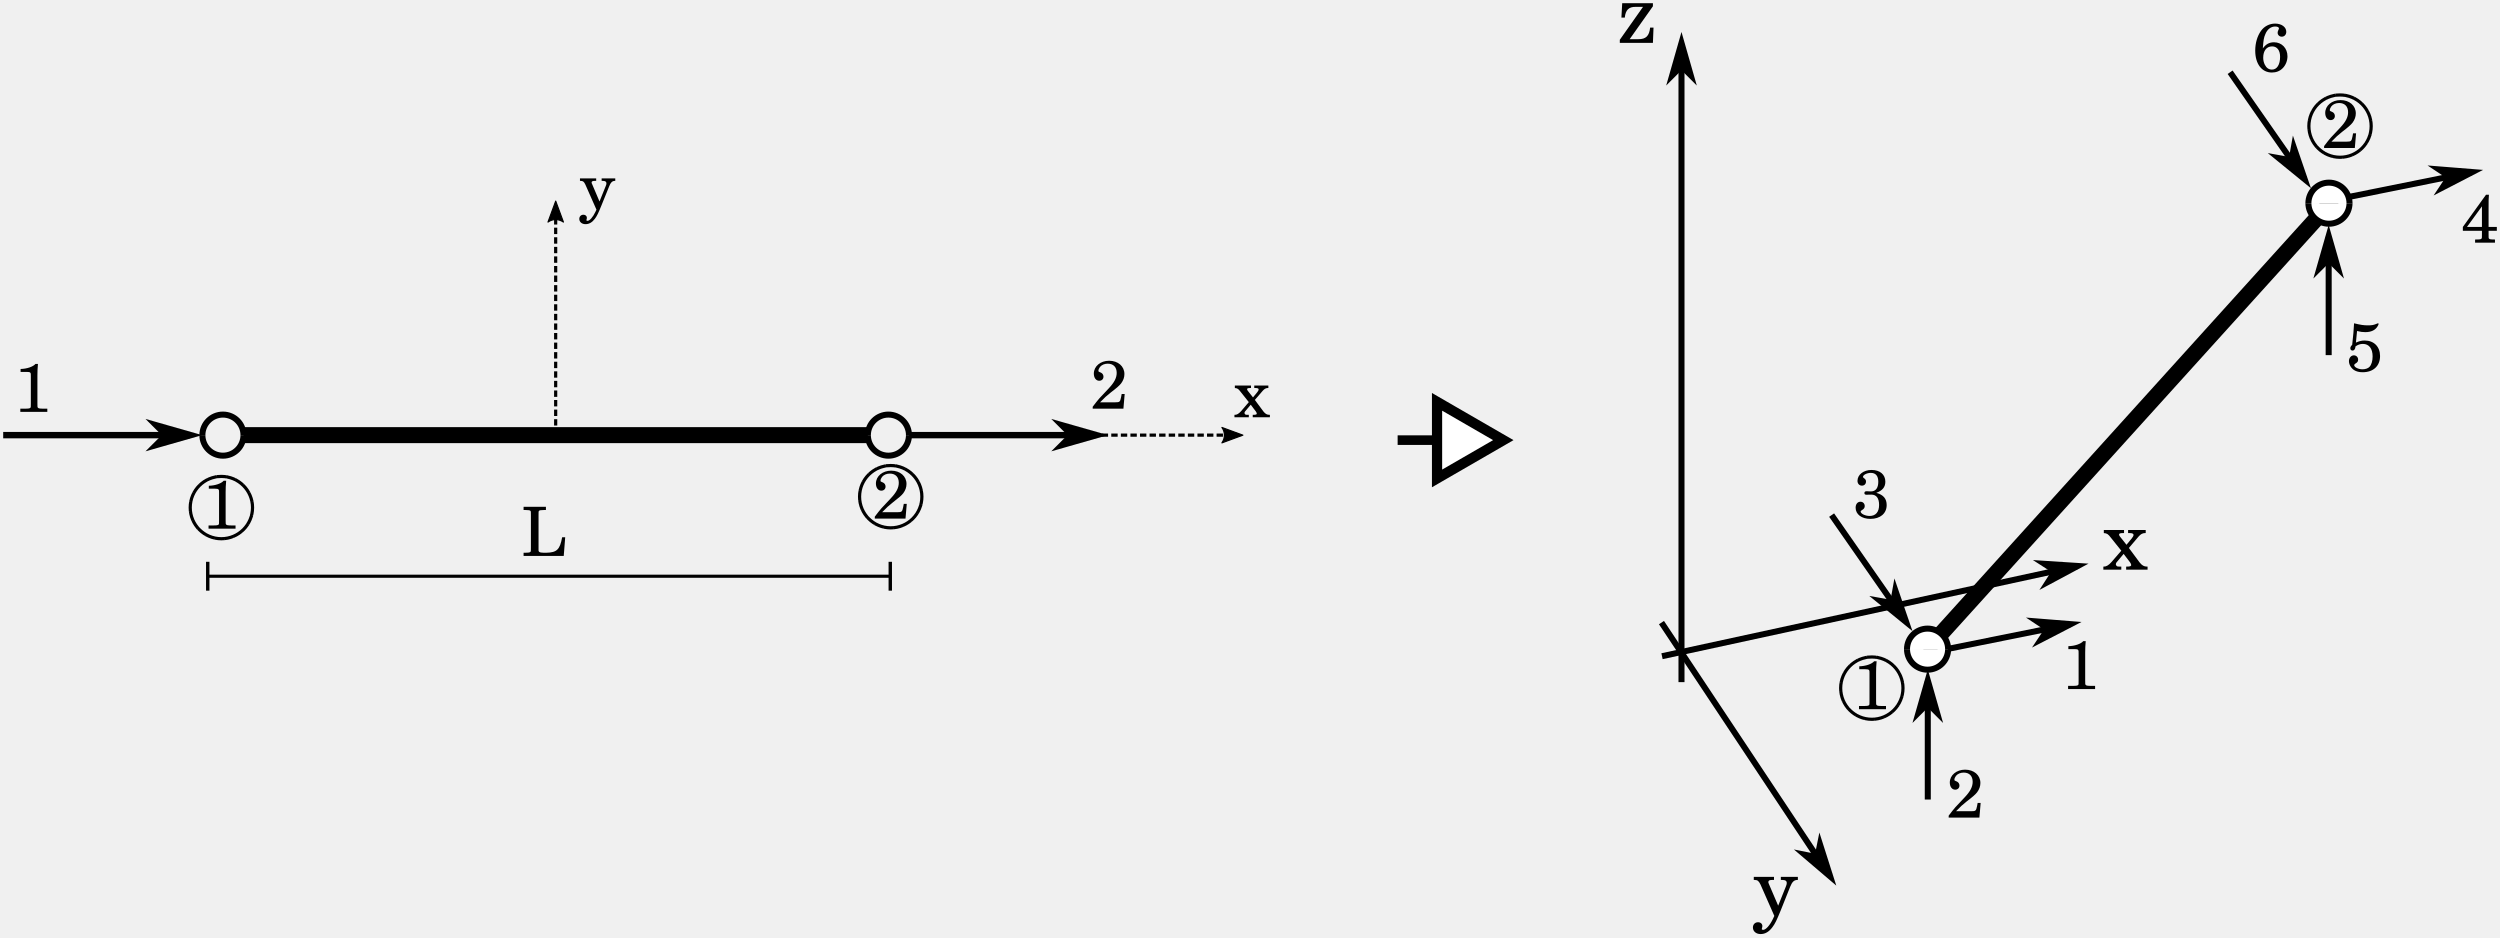
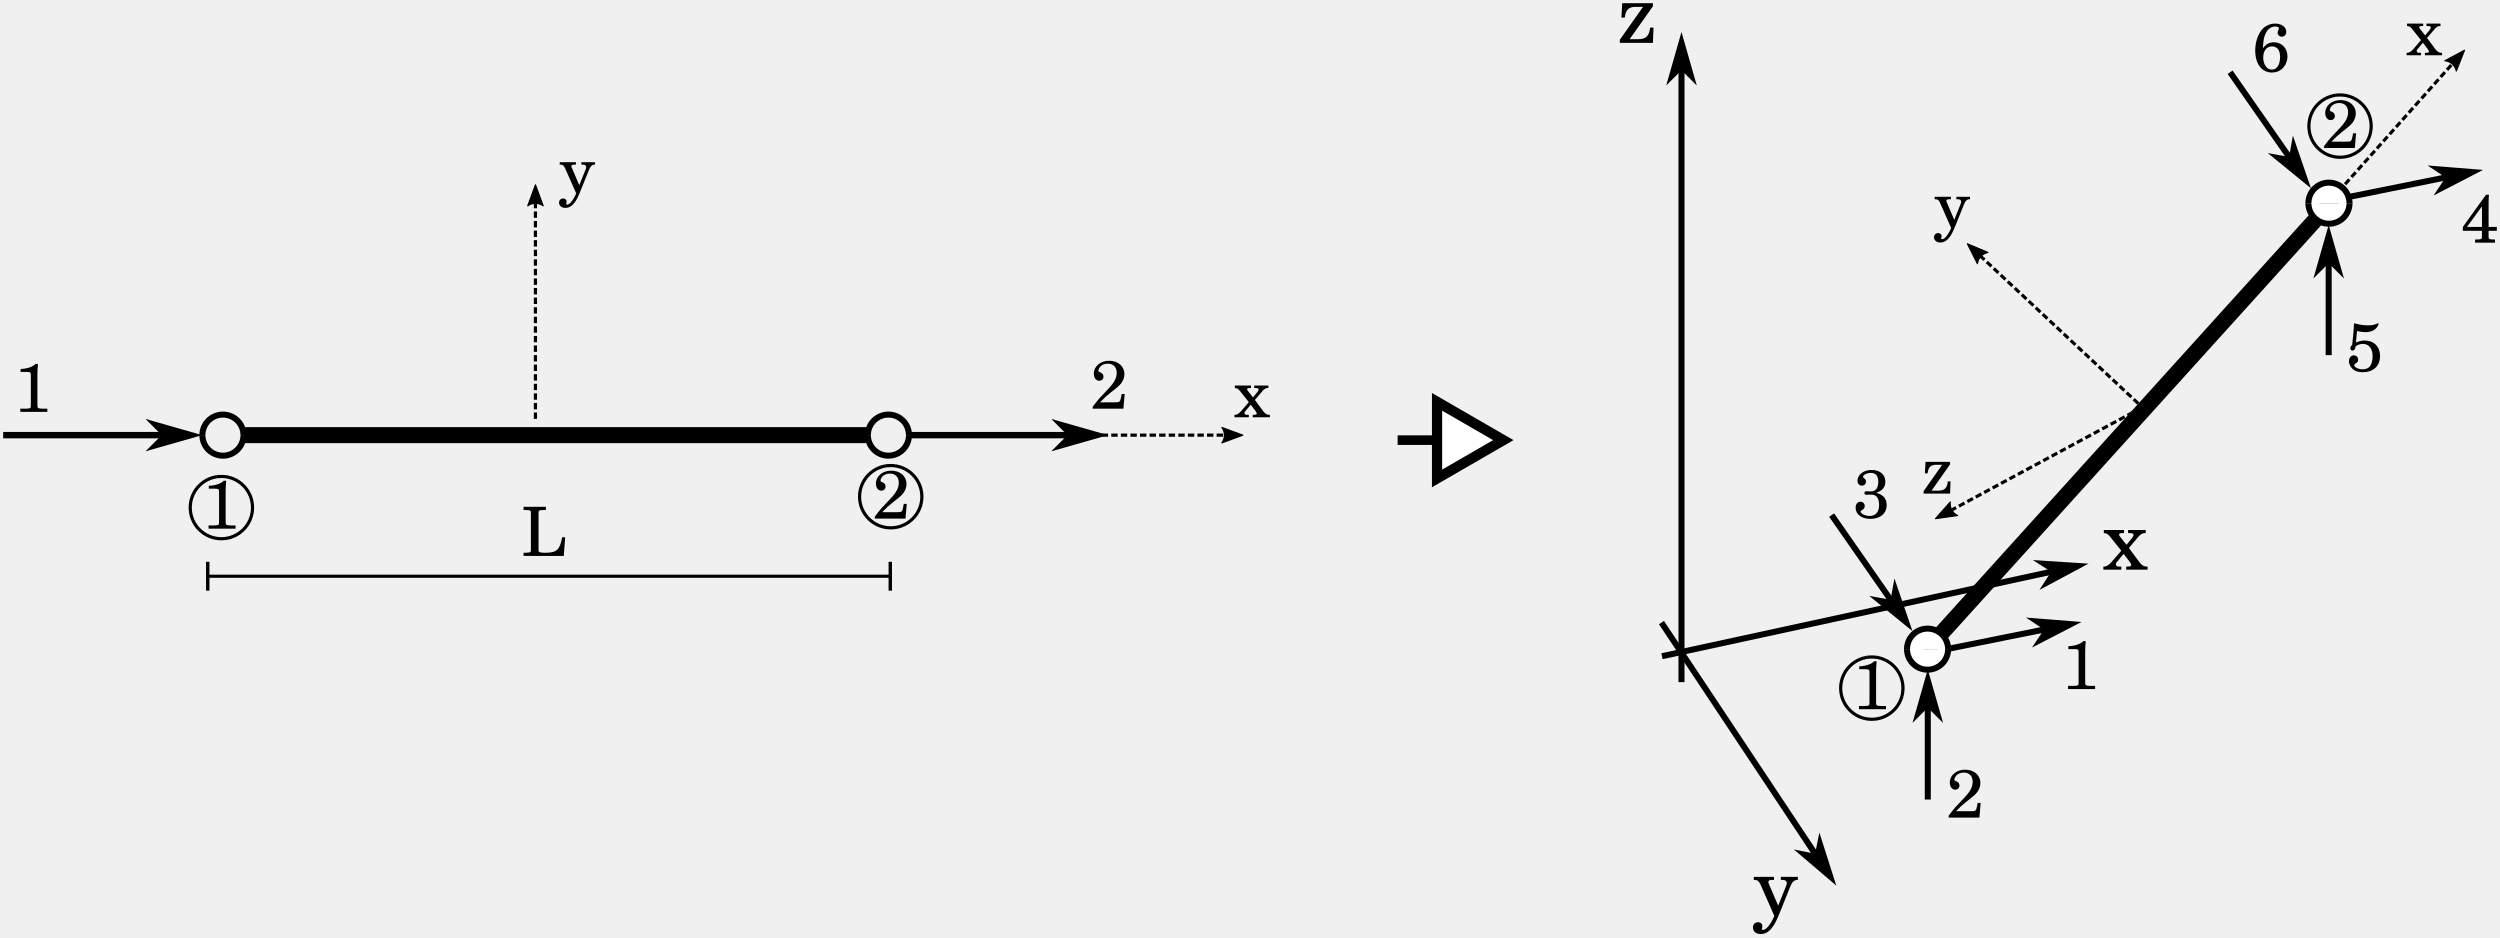
<svg xmlns="http://www.w3.org/2000/svg" version="1.1" id="svg4504" xml:space="preserve" width="783.357" height="293.675" viewBox="0 0 783.357 293.675">
  <defs id="defs4508">
    <marker orient="auto" refY="0" refX="0" id="EmptyTriangleOutL" style="overflow:visible">
      <path id="path5186" d="M 5.77,0 -2.88,5 V -5 Z" style="fill:#ffffff;fill-rule:evenodd;stroke:#000000;stroke-width:1pt;stroke-opacity:1" transform="matrix(0.8,0,0,0.8,-4.8,0)" />
    </marker>
    <marker orient="auto" refY="0" refX="0" id="Tail" style="overflow:visible">
      <g id="g5074" transform="scale(-1.2)" style="fill:#000000;fill-opacity:1;stroke:#000000;stroke-opacity:1">
        <path id="path5062" d="M -3.805,-3.959 0.544,0" style="fill:#000000;fill-opacity:1;fill-rule:evenodd;stroke:#000000;stroke-width:0.8;stroke-linecap:round;stroke-opacity:1" />
        <path id="path5064" d="M -1.287,-3.959 3.062,0" style="fill:#000000;fill-opacity:1;fill-rule:evenodd;stroke:#000000;stroke-width:0.8;stroke-linecap:round;stroke-opacity:1" />
        <path id="path5066" d="M 1.305,-3.959 5.654,0" style="fill:#000000;fill-opacity:1;fill-rule:evenodd;stroke:#000000;stroke-width:0.8;stroke-linecap:round;stroke-opacity:1" />
        <path id="path5068" d="M -3.805,4.178 0.544,0.22" style="fill:#000000;fill-opacity:1;fill-rule:evenodd;stroke:#000000;stroke-width:0.8;stroke-linecap:round;stroke-opacity:1" />
        <path id="path5070" d="M -1.287,4.178 3.062,0.22" style="fill:#000000;fill-opacity:1;fill-rule:evenodd;stroke:#000000;stroke-width:0.8;stroke-linecap:round;stroke-opacity:1" />
        <path id="path5072" d="M 1.305,4.178 5.654,0.22" style="fill:#000000;fill-opacity:1;fill-rule:evenodd;stroke:#000000;stroke-width:0.8;stroke-linecap:round;stroke-opacity:1" />
      </g>
    </marker>
    <marker orient="auto" refY="0" refX="0" id="Arrow1Lend" style="overflow:visible">
      <path id="path5029" d="M 0,0 5,-5 -12.5,0 5,5 Z" style="fill:#000000;fill-opacity:1;fill-rule:evenodd;stroke:#000000;stroke-width:1pt;stroke-opacity:1" transform="matrix(-0.8,0,0,-0.8,-10,0)" />
    </marker>
    <marker style="overflow:visible" id="marker7562" refX="0" refY="0" orient="auto">
      <path transform="scale(-0.6)" d="M 8.719,4.034 -2.207,0.016 8.719,-4.002 c -1.745,2.372 -1.735,5.617 -6e-7,8.035 z" style="fill:#000000;fill-opacity:1;fill-rule:evenodd;stroke:#000000;stroke-width:0.625;stroke-linejoin:round;stroke-opacity:1" id="path7560" />
    </marker>
    <marker orient="auto" refY="0" refX="0" id="Arrow1Mstart" style="overflow:visible">
      <path id="path7158" d="M 0,0 5,-5 -12.5,0 5,5 Z" style="fill:#000000;fill-opacity:1;fill-rule:evenodd;stroke:#000000;stroke-width:1pt;stroke-opacity:1" transform="matrix(0.4,0,0,0.4,4,0)" />
    </marker>
    <marker orient="auto" refY="0" refX="0" id="StopL" style="overflow:visible">
      <path id="path4840" d="M 0,5.65 V -5.65" style="fill:none;fill-opacity:0.75;fill-rule:evenodd;stroke:#000000;stroke-width:1pt;stroke-opacity:1" transform="scale(0.8)" />
    </marker>
    <marker orient="auto" refY="0" refX="0" id="marker5035" style="overflow:visible">
      <path id="path5033" style="fill:#000000;fill-opacity:1;fill-rule:evenodd;stroke:#000000;stroke-width:0.625;stroke-linejoin:round;stroke-opacity:1" d="M 8.719,4.034 -2.207,0.016 8.719,-4.002 c -1.745,2.372 -1.735,5.617 -6e-7,8.035 z" transform="scale(-0.6)" />
    </marker>
    <marker style="overflow:visible" id="marker4995" refX="0" refY="0" orient="auto">
      <path transform="matrix(-0.3,0,0,-0.3,0.69,0)" d="M 8.719,4.034 -2.207,0.016 8.719,-4.002 c -1.745,2.372 -1.735,5.617 -6e-7,8.035 z" style="fill:#000000;fill-opacity:1;fill-rule:evenodd;stroke:#000000;stroke-width:0.625;stroke-linejoin:round;stroke-opacity:1" id="path4993" />
    </marker>
    <marker style="overflow:visible" id="marker4919" refX="0" refY="0" orient="auto">
      <path transform="scale(-0.6)" d="M 8.719,4.034 -2.207,0.016 8.719,-4.002 c -1.745,2.372 -1.735,5.617 -6e-7,8.035 z" style="fill:#000000;fill-opacity:1;fill-rule:evenodd;stroke:#000000;stroke-width:0.625;stroke-linejoin:round;stroke-opacity:1" id="path4917" />
    </marker>
    <marker style="overflow:visible" id="marker4835" refX="0" refY="0" orient="auto">
      <path transform="matrix(-0.4,0,0,-0.4,-4,0)" style="fill:#000000;fill-opacity:1;fill-rule:evenodd;stroke:#000000;stroke-width:1pt;stroke-opacity:1" d="M 0,0 5,-5 -12.5,0 5,5 Z" id="path4833" />
    </marker>
    <marker orient="auto" refY="0" refX="0" id="Arrow1Mend" style="overflow:visible">
      <path id="path4661" d="M 0,0 5,-5 -12.5,0 5,5 Z" style="fill:#000000;fill-opacity:1;fill-rule:evenodd;stroke:#000000;stroke-width:1pt;stroke-opacity:1" transform="matrix(-0.4,0,0,-0.4,-4,0)" />
    </marker>
    <clipPath clipPathUnits="userSpaceOnUse" id="clipPath4522">
      <path d="m 720,969.602 h 6980.4 v 4010.4 H 720 Z" id="path4520" />
    </clipPath>
    <marker orient="auto" refY="0" refX="0" id="Arrow1Mend-3" style="overflow:visible">
      <path id="path4661-6" d="M 0,0 5,-5 -12.5,0 5,5 Z" style="fill:#000000;fill-opacity:1;fill-rule:evenodd;stroke:#000000;stroke-width:1pt;stroke-opacity:1" transform="matrix(-0.4,0,0,-0.4,-4,0)" />
    </marker>
    <marker orient="auto" refY="0" refX="0" id="StopL-0" style="overflow:visible">
      <path id="path4840-9" d="M 0,5.65 V -5.65" style="fill:none;fill-opacity:0.75;fill-rule:evenodd;stroke:#000000;stroke-width:1pt;stroke-opacity:1" transform="scale(0.8)" />
    </marker>
    <marker orient="auto" refY="0" refX="0" id="marker5121" style="overflow:visible">
      <path id="path5119" d="M 0,5.65 V -5.65" style="fill:none;fill-opacity:0.75;fill-rule:evenodd;stroke:#000000;stroke-width:1pt;stroke-opacity:1" transform="scale(0.8)" />
    </marker>
    <marker orient="auto" refY="0" refX="0" id="StopL-3" style="overflow:visible">
      <path id="path4840-6" d="M 0,5.65 V -5.65" style="fill:none;fill-opacity:0.75;fill-rule:evenodd;stroke:#000000;stroke-width:1pt;stroke-opacity:1" transform="scale(0.8)" />
    </marker>
    <marker orient="auto" refY="0" refX="0" id="marker4618" style="overflow:visible">
      <path id="path4616" d="M 0,5.65 V -5.65" style="fill:none;fill-opacity:0.75;fill-rule:evenodd;stroke:#000000;stroke-width:1pt;stroke-opacity:1" transform="scale(0.8)" />
    </marker>
    <marker orient="auto" refY="0" refX="0" id="Arrow1Mend-36" style="overflow:visible">
      <path id="path4661-7" d="M 0,0 5,-5 -12.5,0 5,5 Z" style="fill:#000000;fill-opacity:1;fill-rule:evenodd;stroke:#000000;stroke-width:1pt;stroke-opacity:1" transform="matrix(-0.4,0,0,-0.4,-4,0)" />
    </marker>
    <marker orient="auto" refY="0" refX="0" id="Arrow1Mend-36-5" style="overflow:visible">
      <path id="path4661-7-3" d="M 0,0 5,-5 -12.5,0 5,5 Z" style="fill:#000000;fill-opacity:1;fill-rule:evenodd;stroke:#000000;stroke-width:1pt;stroke-opacity:1" transform="matrix(-0.4,0,0,-0.4,-4,0)" />
    </marker>
    <marker orient="auto" refY="0" refX="0" id="Arrow1Mend-36-5-2" style="overflow:visible">
      <path id="path4661-7-3-7" d="M 0,0 5,-5 -12.5,0 5,5 Z" style="fill:#000000;fill-opacity:1;fill-rule:evenodd;stroke:#000000;stroke-width:1pt;stroke-opacity:1" transform="matrix(-0.4,0,0,-0.4,-4,0)" />
    </marker>
    <marker orient="auto" refY="0" refX="0" id="Arrow1Mend-36-0" style="overflow:visible">
      <path id="path4661-7-9" d="M 0,0 5,-5 -12.5,0 5,5 Z" style="fill:#000000;fill-opacity:1;fill-rule:evenodd;stroke:#000000;stroke-width:1pt;stroke-opacity:1" transform="matrix(-0.4,0,0,-0.4,-4,0)" />
    </marker>
    <marker orient="auto" refY="0" refX="0" id="StopL-3-3" style="overflow:visible">
      <path id="path4840-6-6" d="M 0,5.65 V -5.65" style="fill:none;fill-opacity:0.75;fill-rule:evenodd;stroke:#000000;stroke-width:1pt;stroke-opacity:1" transform="scale(0.8)" />
    </marker>
    <marker orient="auto" refY="0" refX="0" id="marker6906" style="overflow:visible">
      <path id="path6904" d="M 0,5.65 V -5.65" style="fill:none;fill-opacity:0.75;fill-rule:evenodd;stroke:#000000;stroke-width:1pt;stroke-opacity:1" transform="scale(0.8)" />
    </marker>
    <marker orient="auto" refY="0" refX="0" id="marker5035-2" style="overflow:visible">
      <path id="path5033-6" style="fill:#000000;fill-opacity:1;fill-rule:evenodd;stroke:#000000;stroke-width:0.625;stroke-linejoin:round;stroke-opacity:1" d="M 8.719,4.034 -2.207,0.016 8.719,-4.002 c -1.745,2.372 -1.735,5.617 -6e-7,8.035 z" transform="scale(-0.6)" />
    </marker>
    <marker orient="auto" refY="0" refX="0" id="StopL-2" style="overflow:visible">
      <path id="path4707-9" d="M 0,5.65 V -5.65" style="fill:none;fill-opacity:0.75;fill-rule:evenodd;stroke:#000000;stroke-width:1pt;stroke-opacity:1" transform="scale(0.8)" />
    </marker>
    <marker orient="auto" refY="0" refX="0" id="marker4816-1" style="overflow:visible">
      <path id="path4814-2" d="M 0,5.65 V -5.65" style="fill:none;fill-opacity:0.75;fill-rule:evenodd;stroke:#000000;stroke-width:1pt;stroke-opacity:1" transform="scale(0.8)" />
    </marker>
    <marker orient="auto" refY="0" refX="0" id="Arrow1Mend-367" style="overflow:visible">
      <path id="path4704" d="M 0,0 5,-5 -12.5,0 5,5 Z" style="fill:#000000;fill-opacity:1;fill-rule:evenodd;stroke:#000000;stroke-width:1pt;stroke-opacity:1" transform="matrix(-0.4,0,0,-0.4,-4,0)" />
    </marker>
    <marker style="overflow:visible" id="marker5131" refX="0" refY="0" orient="auto">
      <path transform="matrix(-0.4,0,0,-0.4,-4,0)" style="fill:#000000;fill-opacity:1;fill-rule:evenodd;stroke:#000000;stroke-width:1pt;stroke-opacity:1" d="M 0,0 5,-5 -12.5,0 5,5 Z" id="path5129" />
    </marker>
    <marker style="overflow:visible" id="marker7769" refX="0" refY="0" orient="auto">
      <path transform="matrix(-0.4,0,0,-0.4,-4,0)" style="fill:#000000;fill-opacity:1;fill-rule:evenodd;stroke:#000000;stroke-width:1pt;stroke-opacity:1" d="M 0,0 5,-5 -12.5,0 5,5 Z" id="path7767" />
    </marker>
    <marker style="overflow:visible" id="marker7769-6" refX="0" refY="0" orient="auto">
      <path transform="matrix(-0.4,0,0,-0.4,-4,0)" style="fill:#000000;fill-opacity:1;fill-rule:evenodd;stroke:#000000;stroke-width:1pt;stroke-opacity:1" d="M 0,0 5,-5 -12.5,0 5,5 Z" id="path7767-1" />
    </marker>
    <marker style="overflow:visible" id="marker5131-8" refX="0" refY="0" orient="auto">
      <path transform="matrix(-0.4,0,0,-0.4,-4,0)" style="fill:#000000;fill-opacity:1;fill-rule:evenodd;stroke:#000000;stroke-width:1pt;stroke-opacity:1" d="M 0,0 5,-5 -12.5,0 5,5 Z" id="path5129-7" />
    </marker>
    <marker style="overflow:visible" id="marker7769-6-7" refX="0" refY="0" orient="auto">
      <path transform="matrix(-0.4,0,0,-0.4,-4,0)" style="fill:#000000;fill-opacity:1;fill-rule:evenodd;stroke:#000000;stroke-width:1pt;stroke-opacity:1" d="M 0,0 5,-5 -12.5,0 5,5 Z" id="path7767-1-3" />
    </marker>
    <marker orient="auto" refY="0" refX="0" id="Arrow1Mend-367-9-6" style="overflow:visible">
      <path id="path4704-2-1" d="M 0,0 5,-5 -12.5,0 5,5 Z" style="fill:#000000;fill-opacity:1;fill-rule:evenodd;stroke:#000000;stroke-width:1pt;stroke-opacity:1" transform="matrix(-0.4,0,0,-0.4,-4,0)" />
    </marker>
    <marker style="overflow:visible" id="marker5131-8-2" refX="0" refY="0" orient="auto">
      <path transform="matrix(-0.4,0,0,-0.4,-4,0)" style="fill:#000000;fill-opacity:1;fill-rule:evenodd;stroke:#000000;stroke-width:1pt;stroke-opacity:1" d="M 0,0 5,-5 -12.5,0 5,5 Z" id="path5129-7-9" />
    </marker>
    <marker orient="auto" refY="0" refX="0" id="Arrow1Mend-367-9-6-4" style="overflow:visible">
      <path id="path4704-2-1-7" d="M 0,0 5,-5 -12.5,0 5,5 Z" style="fill:#000000;fill-opacity:1;fill-rule:evenodd;stroke:#000000;stroke-width:1pt;stroke-opacity:1" transform="matrix(-0.4,0,0,-0.4,-4,0)" />
    </marker>
+     <marker style="overflow:visible" id="marker4919-3" refX="0" refY="0" orient="auto">
+       <path transform="scale(-0.6)" d="M 8.719,4.034 -2.207,0.016 8.719,-4.002 c -1.745,2.372 -1.735,5.617 -6e-7,8.035 z" style="fill:#000000;fill-opacity:1;fill-rule:evenodd;stroke:#000000;stroke-width:0.625;stroke-linejoin:round;stroke-opacity:1" id="path4917-6" />
+     </marker>
+     <marker orient="auto" refY="0" refX="0" id="marker5035-5" style="overflow:visible">
+       <path id="path5033-62" style="fill:#000000;fill-opacity:1;fill-rule:evenodd;stroke:#000000;stroke-width:0.625;stroke-linejoin:round;stroke-opacity:1" d="M 8.719,4.034 -2.207,0.016 8.719,-4.002 c -1.745,2.372 -1.735,5.617 -6e-7,8.035 z" transform="scale(-0.6)" />
+     </marker>
+     <marker orient="auto" refY="0" refX="0" id="marker5035-6" style="overflow:visible">
+       <path id="path5033-0" style="fill:#000000;fill-opacity:1;fill-rule:evenodd;stroke:#000000;stroke-width:0.625;stroke-linejoin:round;stroke-opacity:1" d="M 8.719,4.034 -2.207,0.016 8.719,-4.002 c -1.745,2.372 -1.735,5.617 -6e-7,8.035 z" transform="scale(-0.6)" />
+     </marker>
  </defs>
  <g id="g4512" transform="matrix(0,1.333333,1.333333,0,-108.7049,-331.431)">
    <path id="path4550" style="fill:none;stroke:#000000;stroke-width:3.75;stroke-linecap:butt;stroke-linejoin:miter;stroke-miterlimit:10;stroke-dasharray:none;stroke-opacity:1" d="m 350.833,138.751 v 146.731" />
    <g transform="matrix(0,0.100029,-0.0999711,0,795.2793,-86.35647)" id="g4590" style="stroke:#000000;stroke-width:14.173;stroke-miterlimit:10;stroke-dasharray:none">
      <path id="path4592" style="fill:none;stroke:#000000;stroke-width:14.173;stroke-linecap:butt;stroke-linejoin:miter;stroke-miterlimit:10;stroke-dasharray:none;stroke-opacity:1" d="m 3813.9,4445.75 c 0,26.67 -21.62,48.29 -48.3,48.29 -26.67,0 -48.29,-21.62 -48.29,-48.29" />
    </g>
    <g transform="matrix(0,0.100029,-0.0999711,0,795.2793,-86.35647)" id="g4594" style="stroke:#000000;stroke-width:14.173;stroke-miterlimit:10;stroke-dasharray:none">
      <path id="path4596" style="fill:none;stroke:#000000;stroke-width:14.173;stroke-linecap:butt;stroke-linejoin:miter;stroke-miterlimit:10;stroke-dasharray:none;stroke-opacity:1" d="m 3717.31,4445.75 c 0,-26.67 21.62,-48.3 48.29,-48.3 26.68,0 48.3,21.63 48.3,48.3" />
    </g>
    <g transform="matrix(0,0.100029,-0.0999711,0,795.2793,-86.35647)" id="g4598" style="stroke:#000000;stroke-width:14.173;stroke-miterlimit:10;stroke-dasharray:none">
      <path id="path4600" style="fill:none;stroke:#000000;stroke-width:14.173;stroke-linecap:butt;stroke-linejoin:miter;stroke-miterlimit:10;stroke-dasharray:none;stroke-opacity:1" d="m 2250.43,4445.75 c 0,26.67 -21.62,48.29 -48.3,48.29 -26.67,0 -48.29,-21.62 -48.29,-48.29" />
    </g>
    <g transform="matrix(0,0.100029,-0.0999711,0,795.2793,-86.35647)" id="g4602" style="stroke:#000000;stroke-width:14.173;stroke-miterlimit:10;stroke-dasharray:none">
      <path id="path4604" style="fill:none;stroke:#000000;stroke-width:14.173;stroke-linecap:butt;stroke-linejoin:miter;stroke-miterlimit:10;stroke-dasharray:none;stroke-opacity:1" d="m 2153.84,4445.75 c 0,-26.67 21.62,-48.3 48.29,-48.3 26.68,0 48.3,21.63 48.3,48.3" />
    </g>
-     <path style="fill:none;fill-rule:evenodd;stroke:#000000;stroke-width:0.75;stroke-linecap:butt;stroke-linejoin:miter;stroke-miterlimit:4;stroke-dasharray:1.5, 0.75;stroke-dashoffset:0;stroke-opacity:1;marker-end:url(#marker5035)" d="M 350.833,212.116 H 296.833" id="path4534" />
+     <path style="fill:none;fill-rule:evenodd;stroke:#000000;stroke-width:0.75;stroke-linecap:butt;stroke-linejoin:miter;stroke-miterlimit:4;stroke-dasharray:1.5, 0.75;stroke-dashoffset:0;stroke-opacity:1;marker-end:url(#marker5035)" d="M 343.418,584.053 306.549,544.597" id="path4534" />
    <path style="fill:none;fill-rule:evenodd;stroke:#000000;stroke-width:0.75;stroke-linecap:butt;stroke-linejoin:miter;stroke-miterlimit:4;stroke-dasharray:1.5, 0.75;stroke-dashoffset:0;stroke-opacity:1;marker-end:url(#marker4919)" d="m 350.833,331.435 v 41.18" id="path4536" />
-     <text xml:space="preserve" style="font-style:normal;font-variant:normal;font-weight:normal;font-stretch:normal;line-height:0%;font-family:'Century Schoolbook L';-inkscape-font-specification:'Century Schoolbook L';letter-spacing:0px;word-spacing:0px;fill:#000000;fill-opacity:1;stroke:none;stroke-width:0.75px;stroke-linecap:butt;stroke-linejoin:miter;stroke-opacity:1" x="217.622" y="297.956" id="text5075" transform="matrix(0,1,1,0,0,0)">
-       <tspan id="tspan5073" x="217.622" y="297.956" style="font-size:16px;line-height:1.25;stroke-width:0.75px">y</tspan>
-     </text>
    <text xml:space="preserve" style="font-style:normal;font-variant:normal;font-weight:normal;font-stretch:normal;line-height:0%;font-family:'Century Schoolbook L';-inkscape-font-specification:'Century Schoolbook L';letter-spacing:0px;word-spacing:0px;fill:#000000;fill-opacity:1;stroke:none;stroke-width:0.75px;stroke-linecap:butt;stroke-linejoin:miter;stroke-opacity:1" x="371.492" y="346.635" id="text5079" transform="matrix(0,1,1,0,0,0)">
      <tspan id="tspan5077" x="371.492" y="346.635" style="font-size:16px;line-height:1.25;stroke-width:0.75px">x</tspan>
    </text>
    <text xml:space="preserve" style="font-style:normal;font-variant:normal;font-weight:normal;font-stretch:normal;line-height:0%;font-family:'Century Schoolbook L';-inkscape-font-specification:'Century Schoolbook L';letter-spacing:0px;word-spacing:0px;fill:#000000;fill-opacity:1;stroke:none;stroke-width:0.75px;stroke-linecap:butt;stroke-linejoin:miter;stroke-opacity:1" x="128.947" y="372.807" id="text5453-9" transform="matrix(0,1,1,0,0,0)">
      <tspan id="tspan5451-1" x="128.947" y="372.807" style="font-size:16px;line-height:1.25;stroke-width:0.75px">1</tspan>
    </text>
    <text xml:space="preserve" style="font-style:normal;font-variant:normal;font-weight:normal;font-stretch:normal;line-height:0%;font-family:'Century Schoolbook L';-inkscape-font-specification:'Century Schoolbook L';letter-spacing:0px;word-spacing:0px;fill:#000000;fill-opacity:1;stroke:none;stroke-width:0.75px;stroke-linecap:butt;stroke-linejoin:miter;stroke-opacity:1" x="286.547" y="370.446" id="text5453-5-2" transform="matrix(0,1,1,0,0,0)">
      <tspan id="tspan5451-3-7" x="286.547" y="370.446" style="font-size:16px;line-height:1.25;stroke-width:0.75px">2</tspan>
    </text>
    <text xml:space="preserve" style="font-style:normal;font-variant:normal;font-weight:normal;font-stretch:normal;line-height:0%;font-family:'Century Schoolbook L';-inkscape-font-specification:'Century Schoolbook L';letter-spacing:0px;word-spacing:0px;fill:#000000;fill-opacity:1;stroke:none;stroke-width:0.75px;stroke-linecap:butt;stroke-linejoin:miter;stroke-opacity:1" x="84.709" y="345.364" id="text6096" transform="matrix(0,1,1,0,0,0)">
      <tspan id="tspan6094" x="84.709" y="345.364" style="font-size:16px;line-height:1.25;stroke-width:0.75px">1<tspan style="font-size:48.75%;baseline-shift:sub" id="tspan6098" />
      </tspan>
    </text>
    <text xml:space="preserve" style="font-style:normal;font-variant:normal;font-weight:normal;font-stretch:normal;line-height:0%;font-family:'Century Schoolbook L';-inkscape-font-specification:'Century Schoolbook L';letter-spacing:0px;word-spacing:0px;fill:#000000;fill-opacity:1;stroke:none;stroke-width:0.75px;stroke-linecap:butt;stroke-linejoin:miter;stroke-opacity:1" x="337.757" y="344.615" id="text6102" transform="matrix(0,1,1,0,0,0)">
      <tspan id="tspan6100" x="337.757" y="344.615" style="font-size:16px;line-height:1.25;stroke-width:0.75px">2<tspan style="font-size:48.75%;baseline-shift:sub" id="tspan6104" />
      </tspan>
    </text>
    <circle style="color:#000000;display:inline;overflow:visible;visibility:visible;opacity:1;fill:none;fill-opacity:1;fill-rule:nonzero;stroke:#000000;stroke-width:0.75;stroke-linecap:square;stroke-linejoin:round;stroke-miterlimit:4;stroke-dasharray:1.5, 0.75;stroke-dashoffset:0;stroke-opacity:1;marker:none;enable-background:accumulate" id="path4593" cx="133.555" cy="367.859" r="7.322" transform="matrix(0,1,1,0,0,0)" />
    <circle style="color:#000000;display:inline;overflow:visible;visibility:visible;opacity:1;fill:none;fill-opacity:1;fill-rule:nonzero;stroke:#000000;stroke-width:0.75;stroke-linecap:square;stroke-linejoin:round;stroke-miterlimit:4;stroke-dasharray:1.5, 0.75;stroke-dashoffset:0;stroke-opacity:1;marker:none;enable-background:accumulate" id="path4593-3" cx="290.856" cy="365.299" r="7.322" transform="matrix(0,1,1,0,0,0)" />
    <path style="fill:none;fill-rule:evenodd;stroke:#000000;stroke-width:0.75px;stroke-linecap:butt;stroke-linejoin:miter;stroke-opacity:1;marker-start:url(#StopL-3);marker-end:url(#StopL-3)" d="m 383.993,130.349 5.2e-4,160.401" id="path4669-7" />
    <text xml:space="preserve" style="font-style:normal;font-variant:normal;font-weight:normal;font-stretch:normal;line-height:0%;font-family:'Century Schoolbook L';-inkscape-font-specification:'Century Schoolbook L';letter-spacing:0px;word-spacing:0px;fill:#000000;fill-opacity:1;stroke:none;stroke-width:0.75px;stroke-linecap:butt;stroke-linejoin:miter;stroke-opacity:1" x="204.012" y="379.218" id="text6381" transform="matrix(0,1,1,0,0,0)">
      <tspan id="tspan6379" x="204.012" y="379.218" style="font-size:16px;line-height:1.25;stroke-width:0.75px">L</tspan>
    </text>
    <path style="fill:none;fill-rule:evenodd;stroke:#000000;stroke-width:1.5;stroke-linecap:butt;stroke-linejoin:miter;stroke-miterlimit:4;stroke-dasharray:none;stroke-opacity:1;marker-end:url(#Arrow1Mend-36)" d="M 350.833,82.279 V 126.09" id="path4650" />
    <path style="fill:none;fill-rule:evenodd;stroke:#000000;stroke-width:1.5;stroke-linecap:butt;stroke-linejoin:miter;stroke-miterlimit:4;stroke-dasharray:none;stroke-opacity:1;marker-end:url(#Arrow1Mend-36-5)" d="m 350.833,295.144 v 43.811" id="path4650-5" />
    <path style="fill:none;fill-rule:evenodd;stroke:#000000;stroke-width:2.25;stroke-linecap:butt;stroke-linejoin:miter;stroke-miterlimit:4;stroke-dasharray:none;stroke-opacity:1;marker-end:url(#EmptyTriangleOutL)" d="m 352.008,409.983 v 25.246" id="path5024" />
    <path style="fill:none;fill-rule:evenodd;stroke:#000000;stroke-width:3.75;stroke-linecap:round;stroke-linejoin:round;stroke-miterlimit:4;stroke-dasharray:none;stroke-opacity:1" d="M 296.323,629.182 400.292,535.17" id="path4642" />
    <path style="fill:none;fill-rule:evenodd;stroke:#000000;stroke-width:1.417;stroke-linecap:butt;stroke-linejoin:miter;stroke-miterlimit:4;stroke-dasharray:none;stroke-opacity:1;marker-end:url(#marker7769)" d="m 394.885,471.985 59.486,39.538" id="path4689" />
    <path style="fill:none;fill-rule:evenodd;stroke:#000000;stroke-width:1.417;stroke-linecap:butt;stroke-linejoin:miter;stroke-miterlimit:4;stroke-dasharray:none;stroke-opacity:1;marker-end:url(#marker5131)" d="M 408.884,476.691 H 258.876" id="path4691" />
    <path style="fill:none;fill-rule:evenodd;stroke:#000000;stroke-width:1.417;stroke-linecap:butt;stroke-linejoin:miter;stroke-miterlimit:4;stroke-dasharray:none;stroke-opacity:1;marker-end:url(#Arrow1Mend-367)" d="m 402.787,472.114 -21.161,97.5" id="path4693" />
    <text xml:space="preserve" style="font-style:normal;font-variant:normal;font-weight:normal;font-stretch:normal;font-size:20px;line-height:125%;font-family:'Century Schoolbook L';-inkscape-font-specification:'Century Schoolbook L';letter-spacing:0px;word-spacing:0px;fill:#000000;fill-opacity:1;stroke:none;stroke-width:0.75px;stroke-linecap:butt;stroke-linejoin:miter;stroke-opacity:1" x="461.413" y="258.643" id="text5203" transform="matrix(0,1,1,0,0,0)">
      <tspan id="tspan5201" x="461.413" y="258.643" style="stroke-width:0.75px">z</tspan>
    </text>
    <text xml:space="preserve" style="font-style:normal;font-variant:normal;font-weight:normal;font-stretch:normal;font-size:20px;line-height:125%;font-family:'Century Schoolbook L';-inkscape-font-specification:'Century Schoolbook L';letter-spacing:0px;word-spacing:0px;fill:#000000;fill-opacity:1;stroke:none;stroke-width:0.75px;stroke-linecap:butt;stroke-linejoin:miter;stroke-opacity:1" x="493.415" y="463.96" id="text5207" transform="matrix(0,1,1,0,0,0)">
      <tspan id="tspan5205" x="493.415" y="463.96" style="stroke-width:0.75px">y</tspan>
    </text>
    <text xml:space="preserve" style="font-style:normal;font-variant:normal;font-weight:normal;font-stretch:normal;font-size:20px;line-height:125%;font-family:'Century Schoolbook L';-inkscape-font-specification:'Century Schoolbook L';letter-spacing:0px;word-spacing:0px;fill:#000000;fill-opacity:1;stroke:none;stroke-width:0.75px;stroke-linecap:butt;stroke-linejoin:miter;stroke-opacity:1" x="575.646" y="382.448" id="text5211" transform="matrix(0,1,1,0,0,0)">
      <tspan id="tspan5209" x="575.646" y="382.448" style="stroke-width:0.75px">x</tspan>
    </text>
    <g transform="matrix(0,0.100029,-0.0999711,0,845.5738,314.242)" id="g4598-5" style="fill:#ffffff;stroke:#000000;stroke-width:14.173;stroke-miterlimit:10;stroke-dasharray:none">
      <path id="path4600-3" style="fill:#ffffff;stroke:#000000;stroke-width:14.173;stroke-linecap:butt;stroke-linejoin:miter;stroke-miterlimit:10;stroke-dasharray:none;stroke-opacity:1" d="m 2250.43,4445.75 c 0,26.67 -21.62,48.29 -48.3,48.29 -26.67,0 -48.29,-21.62 -48.29,-48.29" />
    </g>
    <g transform="matrix(0,0.100029,-0.0999711,0,845.5738,314.242)" id="g4602-5" style="fill:#ffffff;stroke:#000000;stroke-width:14.173;stroke-miterlimit:10;stroke-dasharray:none">
      <path id="path4604-6" style="fill:#ffffff;stroke:#000000;stroke-width:14.173;stroke-linecap:butt;stroke-linejoin:miter;stroke-miterlimit:10;stroke-dasharray:none;stroke-opacity:1" d="m 2153.84,4445.75 c 0,-26.67 21.62,-48.3 48.29,-48.3 26.68,0 48.3,21.63 48.3,48.3" />
    </g>
    <text xml:space="preserve" style="font-style:normal;font-variant:normal;font-weight:normal;font-stretch:normal;font-size:12px;line-height:0%;font-family:'Century Schoolbook L';-inkscape-font-specification:'Century Schoolbook L';letter-spacing:0px;word-spacing:0px;fill:#000000;fill-opacity:1;stroke:none;stroke-width:0.75px;stroke-linecap:butt;stroke-linejoin:miter;stroke-opacity:1" x="516.814" y="415.238" id="text5453-9-2" transform="matrix(0,1,1,0,0,0)">
      <tspan id="tspan5451-1-9" x="516.814" y="415.238" style="font-size:16px;line-height:1.25;stroke-width:0.75px">1</tspan>
    </text>
    <circle style="color:#000000;display:inline;overflow:visible;visibility:visible;opacity:1;fill:none;fill-opacity:1;fill-rule:nonzero;stroke:#000000;stroke-width:0.75;stroke-linecap:square;stroke-linejoin:round;stroke-miterlimit:4;stroke-dasharray:1.5, 0.75;stroke-dashoffset:0;stroke-opacity:1;marker:none;enable-background:accumulate" id="path4593-1" cx="521.422" cy="410.29" r="7.322" transform="matrix(0,1,1,0,0,0)" />
    <g transform="matrix(0,0.100029,-0.0999711,0,740.7697,252.1813)" id="g4590-2" style="fill:#ffffff;stroke:#000000;stroke-width:14.173;stroke-miterlimit:10;stroke-dasharray:none">
      <path id="path4592-70" style="fill:#ffffff;stroke:#000000;stroke-width:14.173;stroke-linecap:butt;stroke-linejoin:miter;stroke-miterlimit:10;stroke-dasharray:none;stroke-opacity:1" d="m 3813.9,4445.75 c 0,26.67 -21.62,48.29 -48.3,48.29 -26.67,0 -48.29,-21.62 -48.29,-48.29" />
    </g>
    <g transform="matrix(0,0.100029,-0.0999711,0,740.7697,252.1813)" id="g4594-93" style="fill:#ffffff;stroke:#000000;stroke-width:14.173;stroke-miterlimit:10;stroke-dasharray:none">
      <path id="path4596-6" style="fill:#ffffff;stroke:#000000;stroke-width:14.173;stroke-linecap:butt;stroke-linejoin:miter;stroke-miterlimit:10;stroke-dasharray:none;stroke-opacity:1" d="m 3717.31,4445.75 c 0,-26.67 21.62,-48.3 48.29,-48.3 26.68,0 48.3,21.63 48.3,48.3" />
    </g>
    <text xml:space="preserve" style="font-style:normal;font-variant:normal;font-weight:normal;font-stretch:normal;font-size:12px;line-height:0%;font-family:'Century Schoolbook L';-inkscape-font-specification:'Century Schoolbook L';letter-spacing:0px;word-spacing:0px;fill:#000000;fill-opacity:1;stroke:none;stroke-width:0.75px;stroke-linecap:butt;stroke-linejoin:miter;stroke-opacity:1" x="627.144" y="283.359" id="text5453-5-2-0" transform="matrix(0,1,1,0,0,0)">
      <tspan id="tspan5451-3-7-6" x="627.144" y="283.359" style="font-size:16px;line-height:1.25;stroke-width:0.75px">2</tspan>
    </text>
    <circle style="color:#000000;display:inline;overflow:visible;visibility:visible;opacity:1;fill:none;fill-opacity:1;fill-rule:nonzero;stroke:#000000;stroke-width:0.75;stroke-linecap:square;stroke-linejoin:round;stroke-miterlimit:4;stroke-dasharray:1.5, 0.75;stroke-dashoffset:0;stroke-opacity:1;marker:none;enable-background:accumulate" id="path4593-3-2" cx="631.453" cy="278.212" r="7.322" transform="matrix(0,1,1,0,0,0)" />
    <path style="fill:none;fill-rule:evenodd;stroke:#000000;stroke-width:1.417;stroke-linecap:butt;stroke-linejoin:miter;stroke-miterlimit:4;stroke-dasharray:none;stroke-opacity:1;marker-end:url(#marker7769-6)" d="m 265.552,605.621 24.979,17.409" id="path4689-2" />
    <path style="fill:none;fill-rule:evenodd;stroke:#000000;stroke-width:1.417;stroke-linecap:butt;stroke-linejoin:miter;stroke-miterlimit:4;stroke-dasharray:none;stroke-opacity:1;marker-end:url(#marker5131-8)" d="M 332.03,628.783 H 304.229" id="path4691-3" />
    <path style="fill:none;fill-rule:evenodd;stroke:#000000;stroke-width:1.417;stroke-linecap:butt;stroke-linejoin:miter;stroke-miterlimit:4;stroke-dasharray:none;stroke-opacity:1;marker-end:url(#marker7769-6-7)" d="m 369.624,511.972 24.979,17.409" id="path4689-2-3" />
    <path style="fill:none;fill-rule:evenodd;stroke:#000000;stroke-width:1.417;stroke-linecap:butt;stroke-linejoin:miter;stroke-miterlimit:4;stroke-dasharray:none;stroke-opacity:1;marker-end:url(#marker5131-8-2)" d="M 436.475,534.572 H 408.675" id="path4691-3-1" />
    <path style="fill:none;fill-rule:evenodd;stroke:#000000;stroke-width:1.417;stroke-linecap:butt;stroke-linejoin:miter;stroke-miterlimit:4;stroke-dasharray:none;stroke-opacity:1;marker-end:url(#Arrow1Mend-367-9-6)" d="m 401.066,539.303 -5.773,28.656" id="path4693-7-9" />
    <path style="fill:none;fill-rule:evenodd;stroke:#000000;stroke-width:1.417;stroke-linecap:butt;stroke-linejoin:miter;stroke-miterlimit:4;stroke-dasharray:none;stroke-opacity:1;marker-end:url(#Arrow1Mend-367-9-6-4)" d="m 294.823,633.682 -5.773,28.656" id="path4693-7-9-8" />
    <text xml:space="preserve" style="font-style:normal;font-variant:normal;font-weight:normal;font-stretch:normal;font-size:12px;line-height:0%;font-family:'Century Schoolbook L';-inkscape-font-specification:'Century Schoolbook L';letter-spacing:0px;word-spacing:0px;fill:#000000;fill-opacity:1;stroke:none;stroke-width:0.75px;stroke-linecap:butt;stroke-linejoin:miter;stroke-opacity:1" x="565.953" y="410.506" id="text6096-4" transform="matrix(0,1,1,0,0,0)">
      <tspan id="tspan6094-5" x="565.953" y="410.506" style="font-size:16px;line-height:1.25;stroke-width:0.75px">1<tspan style="font-size:7.8px;baseline-shift:sub;stroke-width:0.75px" id="tspan6098-0" />
      </tspan>
    </text>
    <text xml:space="preserve" style="font-style:normal;font-variant:normal;font-weight:normal;font-stretch:normal;font-size:12px;line-height:0%;font-family:'Century Schoolbook L';-inkscape-font-specification:'Century Schoolbook L';letter-spacing:0px;word-spacing:0px;fill:#000000;fill-opacity:1;stroke:none;stroke-width:0.75px;stroke-linecap:butt;stroke-linejoin:miter;stroke-opacity:1" x="538.917" y="440.713" id="text6096-4-3" transform="matrix(0,1,1,0,0,0)">
      <tspan id="tspan6094-5-6" x="538.917" y="440.713" style="font-size:16px;line-height:1.25;stroke-width:0.75px">2</tspan>
    </text>
    <text xml:space="preserve" style="font-style:normal;font-variant:normal;font-weight:normal;font-stretch:normal;font-size:12px;line-height:0%;font-family:'Century Schoolbook L';-inkscape-font-specification:'Century Schoolbook L';letter-spacing:0px;word-spacing:0px;fill:#000000;fill-opacity:1;stroke:none;stroke-width:0.75px;stroke-linecap:butt;stroke-linejoin:miter;stroke-opacity:1" x="516.941" y="370.281" id="text6096-4-0" transform="matrix(0,1,1,0,0,0)">
      <tspan id="tspan6094-5-63" x="516.941" y="370.281" style="font-size:16px;line-height:1.25;stroke-width:0.75px">3</tspan>
    </text>
    <text xml:space="preserve" style="font-style:normal;font-variant:normal;font-weight:normal;font-stretch:normal;font-size:12px;line-height:0%;font-family:'Century Schoolbook L';-inkscape-font-specification:'Century Schoolbook L';letter-spacing:0px;word-spacing:0px;fill:#000000;fill-opacity:1;stroke:none;stroke-width:0.75px;stroke-linecap:butt;stroke-linejoin:miter;stroke-opacity:1" x="659.865" y="305.608" id="text6096-4-06" transform="matrix(0,1,1,0,0,0)">
      <tspan id="tspan6094-5-1" x="659.865" y="305.608" style="font-size:16px;line-height:1.25;stroke-width:0.75px">4</tspan>
    </text>
    <text xml:space="preserve" style="font-style:normal;font-variant:normal;font-weight:normal;font-stretch:normal;font-size:12px;line-height:0%;font-family:'Century Schoolbook L';-inkscape-font-specification:'Century Schoolbook L';letter-spacing:0px;word-spacing:0px;fill:#000000;fill-opacity:1;stroke:none;stroke-width:0.75px;stroke-linecap:butt;stroke-linejoin:miter;stroke-opacity:1" x="632.829" y="335.815" id="text6096-4-3-5" transform="matrix(0,1,1,0,0,0)">
      <tspan id="tspan6094-5-6-4" x="632.829" y="335.815" style="font-size:16px;line-height:1.25;stroke-width:0.75px">5</tspan>
    </text>
    <text xml:space="preserve" style="font-style:normal;font-variant:normal;font-weight:normal;font-stretch:normal;font-size:12px;line-height:0%;font-family:'Century Schoolbook L';-inkscape-font-specification:'Century Schoolbook L';letter-spacing:0px;word-spacing:0px;fill:#000000;fill-opacity:1;stroke:none;stroke-width:0.75px;stroke-linecap:butt;stroke-linejoin:miter;stroke-opacity:1" x="610.853" y="265.383" id="text6096-4-0-7" transform="matrix(0,1,1,0,0,0)">
      <tspan id="tspan6094-5-63-6" x="610.853" y="265.383" style="font-size:16px;line-height:1.25;stroke-width:0.75px">6</tspan>
    </text>
+     <path style="fill:none;fill-rule:evenodd;stroke:#000000;stroke-width:0.75;stroke-linecap:butt;stroke-linejoin:miter;stroke-miterlimit:4;stroke-dasharray:1.5, 0.75;stroke-dashoffset:0;stroke-opacity:1;marker-end:url(#marker4919-3)" d="m 291.861,632.642 -30.743,27.398" id="path4536-7" />
+     <path style="fill:none;fill-rule:evenodd;stroke:#000000;stroke-width:0.75;stroke-linecap:butt;stroke-linejoin:miter;stroke-miterlimit:4;stroke-dasharray:1.5, 0.75;stroke-dashoffset:0;stroke-opacity:1;marker-end:url(#marker5035-5)" d="M 347.013,207.359 H 293.012" id="path4534-9" />
+     <text xml:space="preserve" style="font-style:normal;font-variant:normal;font-weight:normal;font-stretch:normal;font-size:12px;line-height:0%;font-family:'Century Schoolbook L';-inkscape-font-specification:'Century Schoolbook L';letter-spacing:0px;word-spacing:0px;fill:#000000;fill-opacity:1;stroke:none;stroke-width:0.75px;stroke-linecap:butt;stroke-linejoin:miter;stroke-opacity:1" x="212.865" y="294.135" id="text5075-1" transform="matrix(0,1,1,0,0,0)">
+       <tspan id="tspan5073-2" x="212.865" y="294.135" style="font-size:16px;line-height:1.25;stroke-width:0.75px">y</tspan>
+     </text>
+     <text xml:space="preserve" style="font-style:normal;font-variant:normal;font-weight:normal;font-stretch:normal;font-size:12px;line-height:0%;font-family:'Century Schoolbook L';-inkscape-font-specification:'Century Schoolbook L';letter-spacing:0px;word-spacing:0px;fill:#000000;fill-opacity:1;stroke:none;stroke-width:0.75px;stroke-linecap:butt;stroke-linejoin:miter;stroke-opacity:1" x="646.959" y="261.565" id="text5079-7" transform="matrix(0,1,1,0,0,0)">
+       <tspan id="tspan5077-0" x="646.959" y="261.565" style="font-size:16px;line-height:1.25;stroke-width:0.75px">x</tspan>
+     </text>
+     <text xml:space="preserve" style="font-style:normal;font-variant:normal;font-weight:normal;font-stretch:normal;font-size:12px;line-height:0%;font-family:'Century Schoolbook L';-inkscape-font-specification:'Century Schoolbook L';letter-spacing:0px;word-spacing:0px;fill:#000000;fill-opacity:1;stroke:none;stroke-width:0.75px;stroke-linecap:butt;stroke-linejoin:miter;stroke-opacity:1" x="535.992" y="302.268" id="text5075-1-9" transform="matrix(0,1,1,0,0,0)">
+       <tspan id="tspan5073-2-3" x="535.992" y="302.268" style="font-size:16px;line-height:1.25;stroke-width:0.75px">y</tspan>
+     </text>
+     <path style="fill:none;fill-rule:evenodd;stroke:#000000;stroke-width:0.75;stroke-linecap:butt;stroke-linejoin:miter;stroke-miterlimit:4;stroke-dasharray:1.5, 0.75;stroke-dashoffset:0;stroke-opacity:1;marker-end:url(#marker5035-6)" d="m 344.392,584.805 25.608,-47.543" id="path4534-6" />
+     <text xml:space="preserve" style="font-style:normal;font-variant:normal;font-weight:normal;font-stretch:normal;font-size:12px;line-height:0%;font-family:'Century Schoolbook L';-inkscape-font-specification:'Century Schoolbook L';letter-spacing:0px;word-spacing:0px;fill:#000000;fill-opacity:1;stroke:none;stroke-width:0.75px;stroke-linecap:butt;stroke-linejoin:miter;stroke-opacity:1" x="532.969" y="364.564" id="text5075-1-9-2" transform="matrix(0,1,1,0,0,0)">
+       <tspan id="tspan5073-2-3-6" x="532.969" y="364.564" style="font-size:16px;line-height:1.25;stroke-width:0.75px">z</tspan>
+     </text>
  </g>
</svg>
